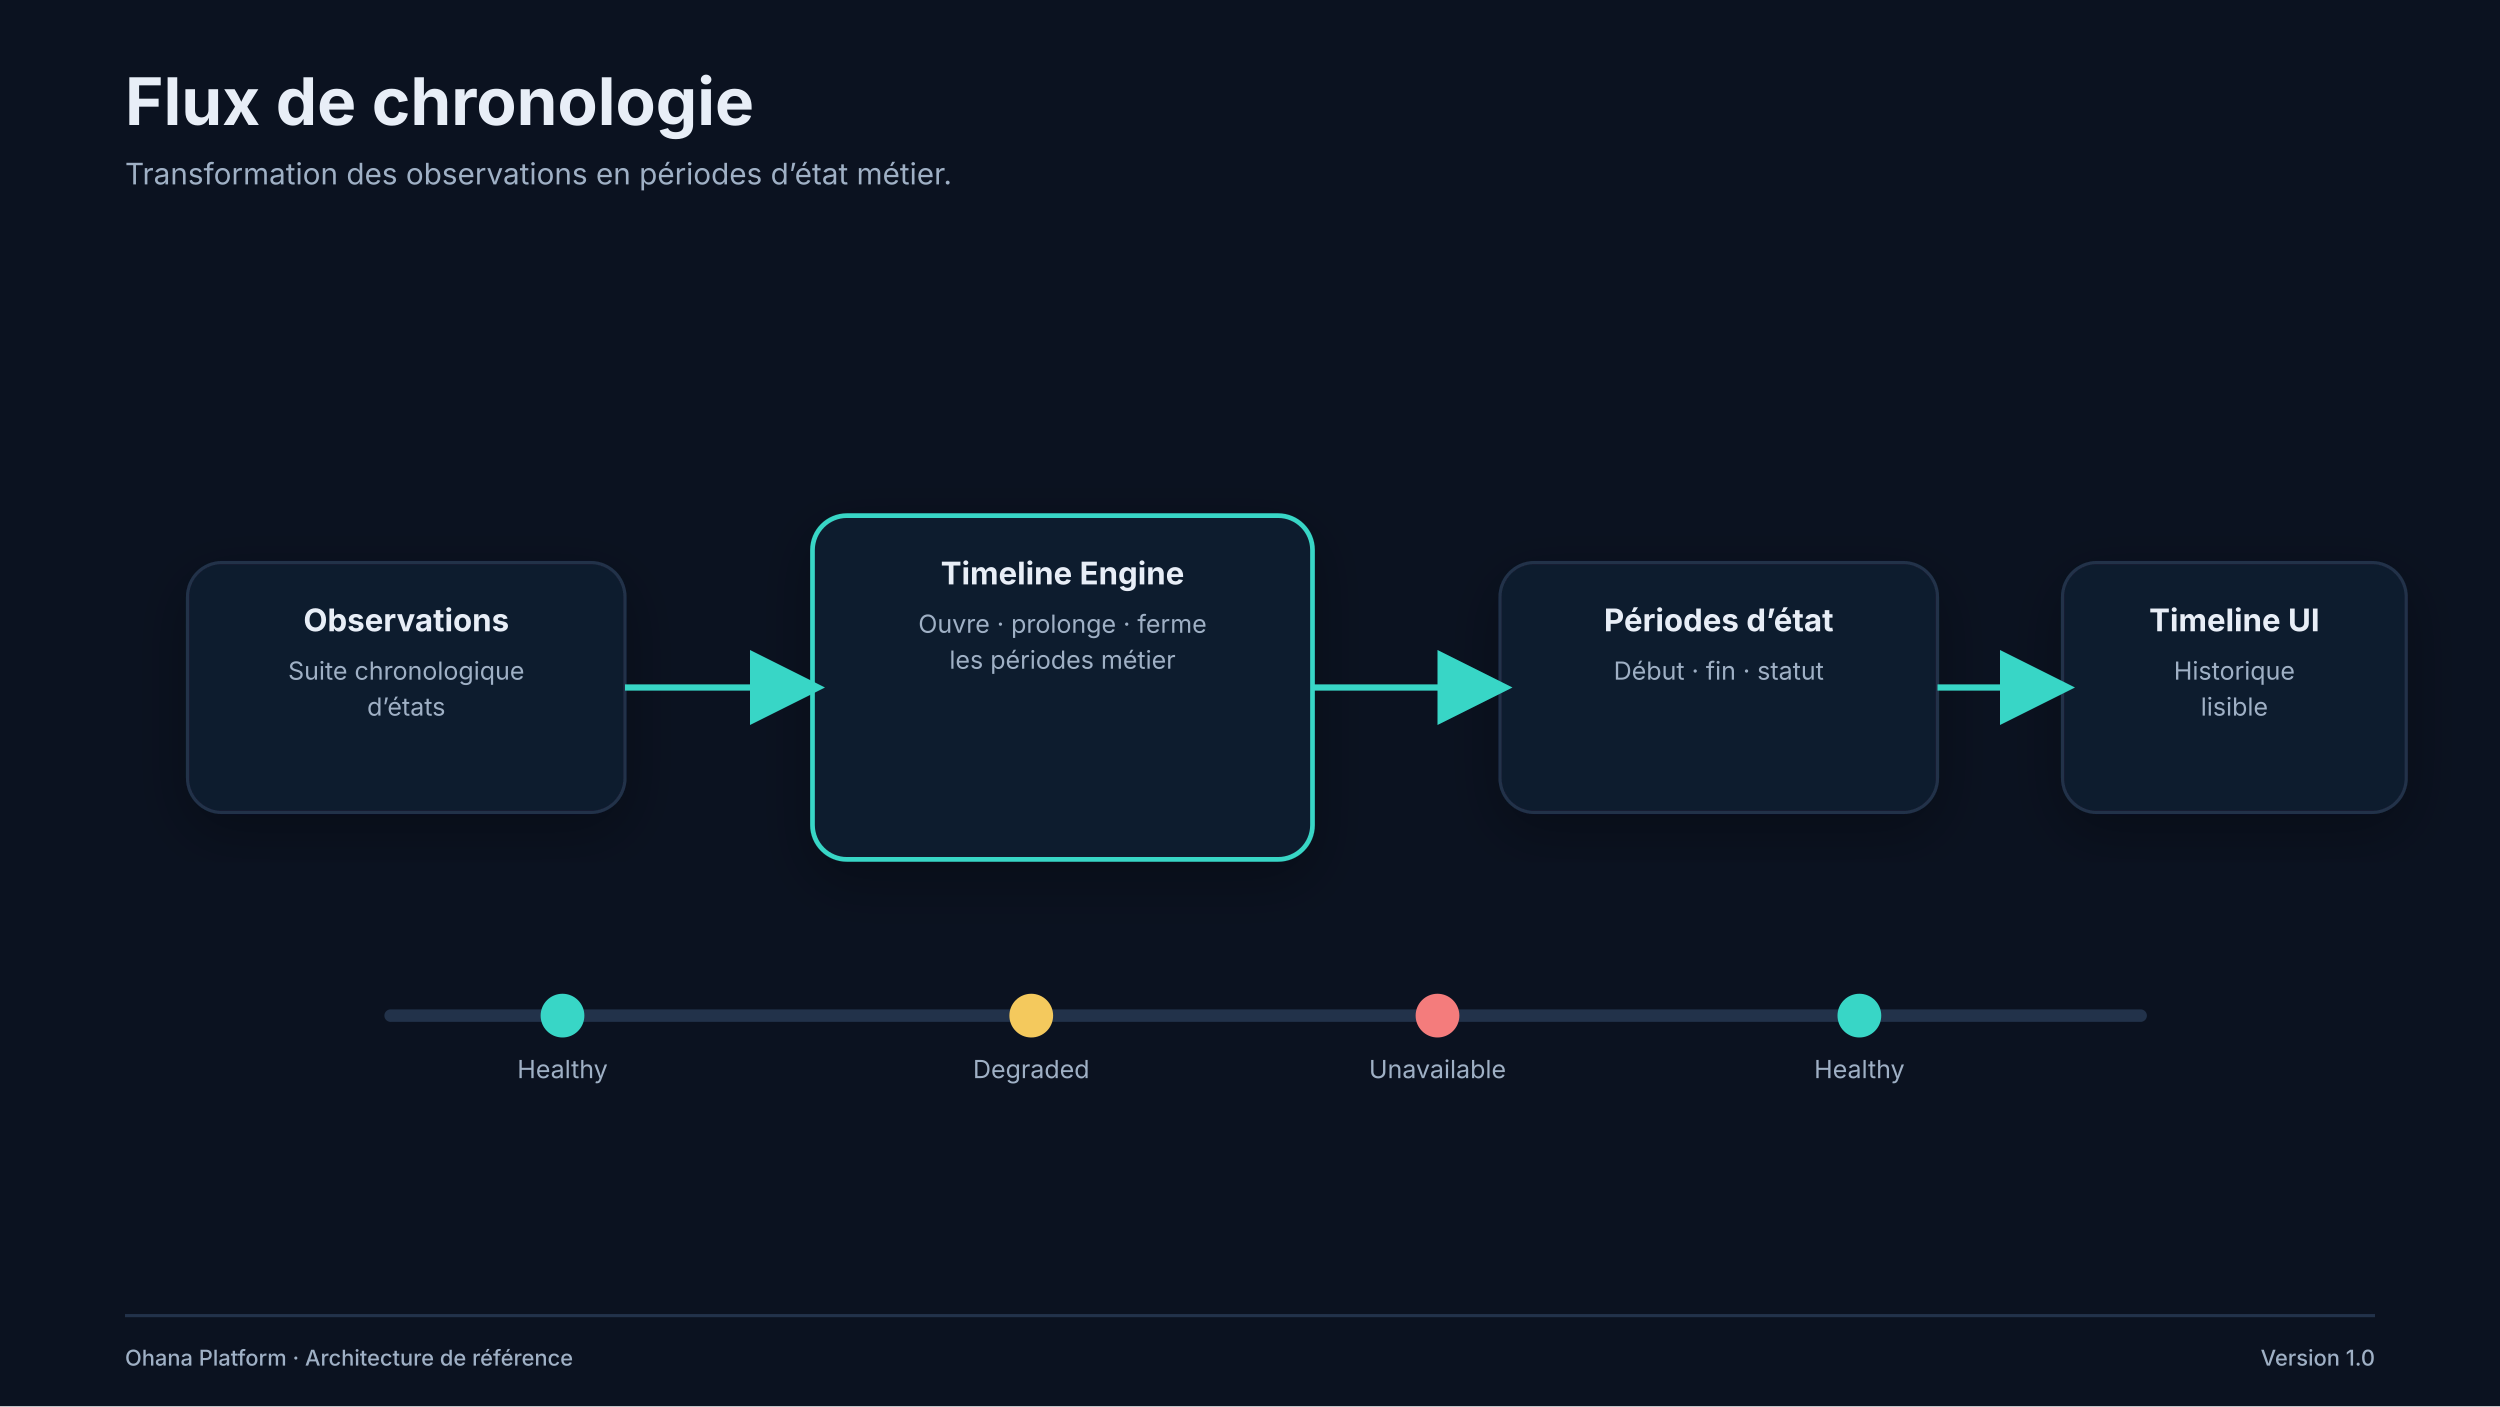
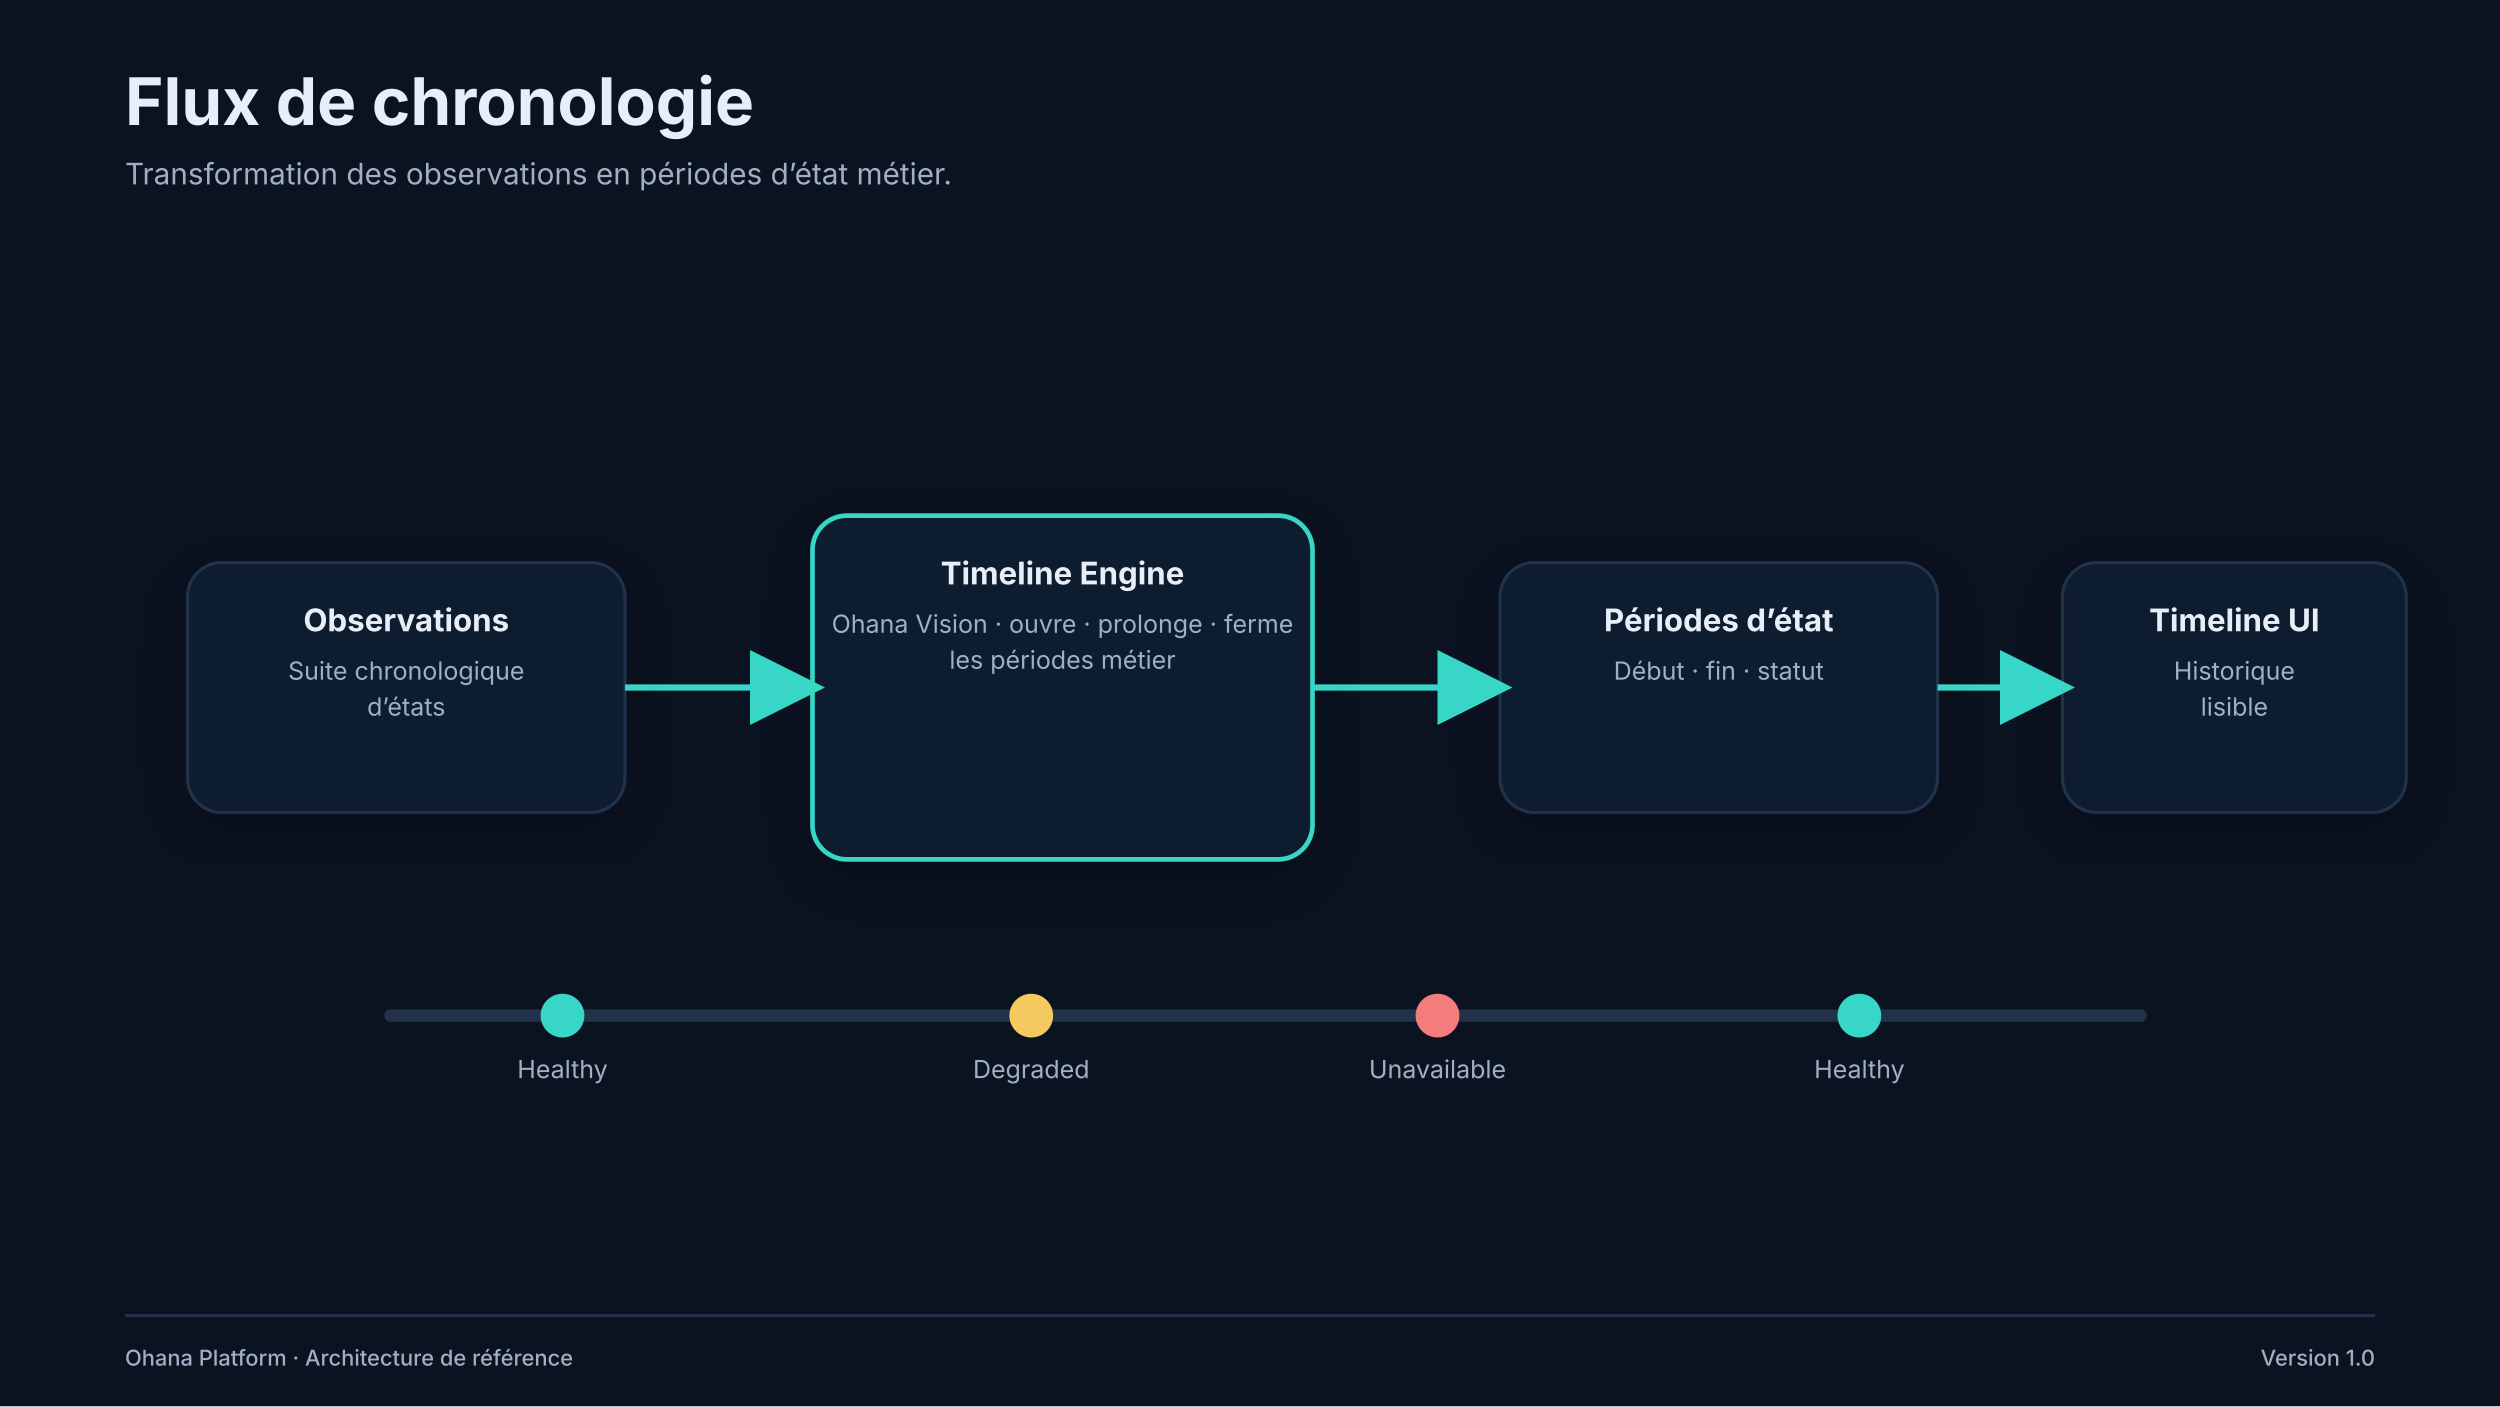
<svg xmlns="http://www.w3.org/2000/svg" width="1600" height="900" viewBox="0 0 1600 900" role="img" aria-labelledby="title desc">
  <defs>
    <filter id="shadow" x="-20%" y="-20%" width="140%" height="140%">
      <feDropShadow dx="0" dy="12" stdDeviation="18" flood-color="#000000" flood-opacity="0.28" />
    </filter>
    <marker id="arrow" markerWidth="12" markerHeight="12" refX="10" refY="6" orient="auto" markerUnits="strokeWidth">
      <path d="M0,0 L12,6 L0,12 Z" fill="#38D6C6" />
    </marker>
    <marker id="arrow-muted" markerWidth="12" markerHeight="12" refX="10" refY="6" orient="auto" markerUnits="strokeWidth">
      <path d="M0,0 L12,6 L0,12 Z" fill="#9FB0C5" />
    </marker>
    <style>
      .title { font: 700 42px Inter, Segoe UI, Arial, sans-serif; fill: #E8EEF7; }
      .subtitle { font: 400 19px Inter, Segoe UI, Arial, sans-serif; fill: #9FB0C5; }
      .section { font: 700 22px Inter, Segoe UI, Arial, sans-serif; fill: #E8EEF7; }
      .label { font: 650 20px Inter, Segoe UI, Arial, sans-serif; fill: #E8EEF7; }
      .small { font: 400 16px Inter, Segoe UI, Arial, sans-serif; fill: #9FB0C5; }
      .tiny { font: 500 14px Inter, Segoe UI, Arial, sans-serif; fill: #9FB0C5; }
      .box { fill: #111B2E; stroke: #22324A; stroke-width: 2; rx: 22; }
      .box2 { fill: #16243A; stroke: #22324A; stroke-width: 2; rx: 18; }
      .accent-box { fill: #111B2E; stroke: #38D6C6; stroke-width: 3; rx: 22; }
      .line { fill: none; stroke: #38D6C6; stroke-width: 4; marker-end: url(#arrow); }
      .line-muted { fill: none; stroke: #9FB0C5; stroke-width: 3; marker-end: url(#arrow-muted); }
      .dash { fill: none; stroke: #38D6C6; stroke-width: 3; stroke-dasharray: 10 10; marker-end: url(#arrow); }
      .node { fill: #38D6C6; }
    </style>
  </defs>
  <rect width="100%" height="100%" fill="#0B1220" />
  <text x="80" y="80" class="title">Flux de chronologie</text>
  <text x="80" y="118" class="subtitle">Transformation des observations en périodes d’état métier.</text>
  <rect x="120" y="360" width="280" height="160" class="box" filter="url(#shadow)" />
  <text x="260.0" y="404" text-anchor="middle" class="label">Observations</text>
  <text x="260.0" y="435" text-anchor="middle" class="small">Suite chronologique</text>
  <text x="260.0" y="458" text-anchor="middle" class="small">d’états</text>
  <rect x="520" y="330" width="320" height="220" class="accent-box" filter="url(#shadow)" />
  <text x="680.0" y="374" text-anchor="middle" class="label">Timeline Engine</text>
-   <text x="680.0" y="405" text-anchor="middle" class="small">Ouvre · prolonge · ferme</text>
+   <text x="680.0" y="405" text-anchor="middle" class="small">Ohana Vision · ouvre · prolonge · ferme</text>
  <text x="680.0" y="428" text-anchor="middle" class="small">les périodes métier</text>
  <rect x="960" y="360" width="280" height="160" class="box" filter="url(#shadow)" />
  <text x="1100.0" y="404" text-anchor="middle" class="label">Périodes d’état</text>
  <text x="1100.0" y="435" text-anchor="middle" class="small">Début · fin · statut</text>
  <rect x="1320" y="360" width="220" height="160" class="box" filter="url(#shadow)" />
  <text x="1430.0" y="404" text-anchor="middle" class="label">Timeline UI</text>
  <text x="1430.0" y="435" text-anchor="middle" class="small">Historique</text>
  <text x="1430.0" y="458" text-anchor="middle" class="small">lisible</text>
  <path d="M400 440 H520" class="line" />
  <path d="M840 440 H960" class="line" />
  <path d="M1240 440 H1320" class="line" />
  <line x1="250" y1="650" x2="1370" y2="650" stroke="#22324A" stroke-width="8" stroke-linecap="round" />
  <circle cx="360" cy="650" r="14" fill="#38D6C6" />
  <text x="360" y="690" text-anchor="middle" class="small">Healthy</text>
  <circle cx="660" cy="650" r="14" fill="#F4C95D" />
  <text x="660" y="690" text-anchor="middle" class="small">Degraded</text>
  <circle cx="920" cy="650" r="14" fill="#F47C7C" />
  <text x="920" y="690" text-anchor="middle" class="small">Unavailable</text>
  <circle cx="1190" cy="650" r="14" fill="#38D6C6" />
  <text x="1190" y="690" text-anchor="middle" class="small">Healthy</text>
  <line x1="80" y1="842" x2="1520" y2="842" stroke="#22324A" stroke-width="2" />
  <text x="80" y="874" class="tiny">Ohana Platform · Architecture de référence</text>
  <text x="1520" y="874" text-anchor="end" class="tiny">Version 1.0</text>
</svg>
